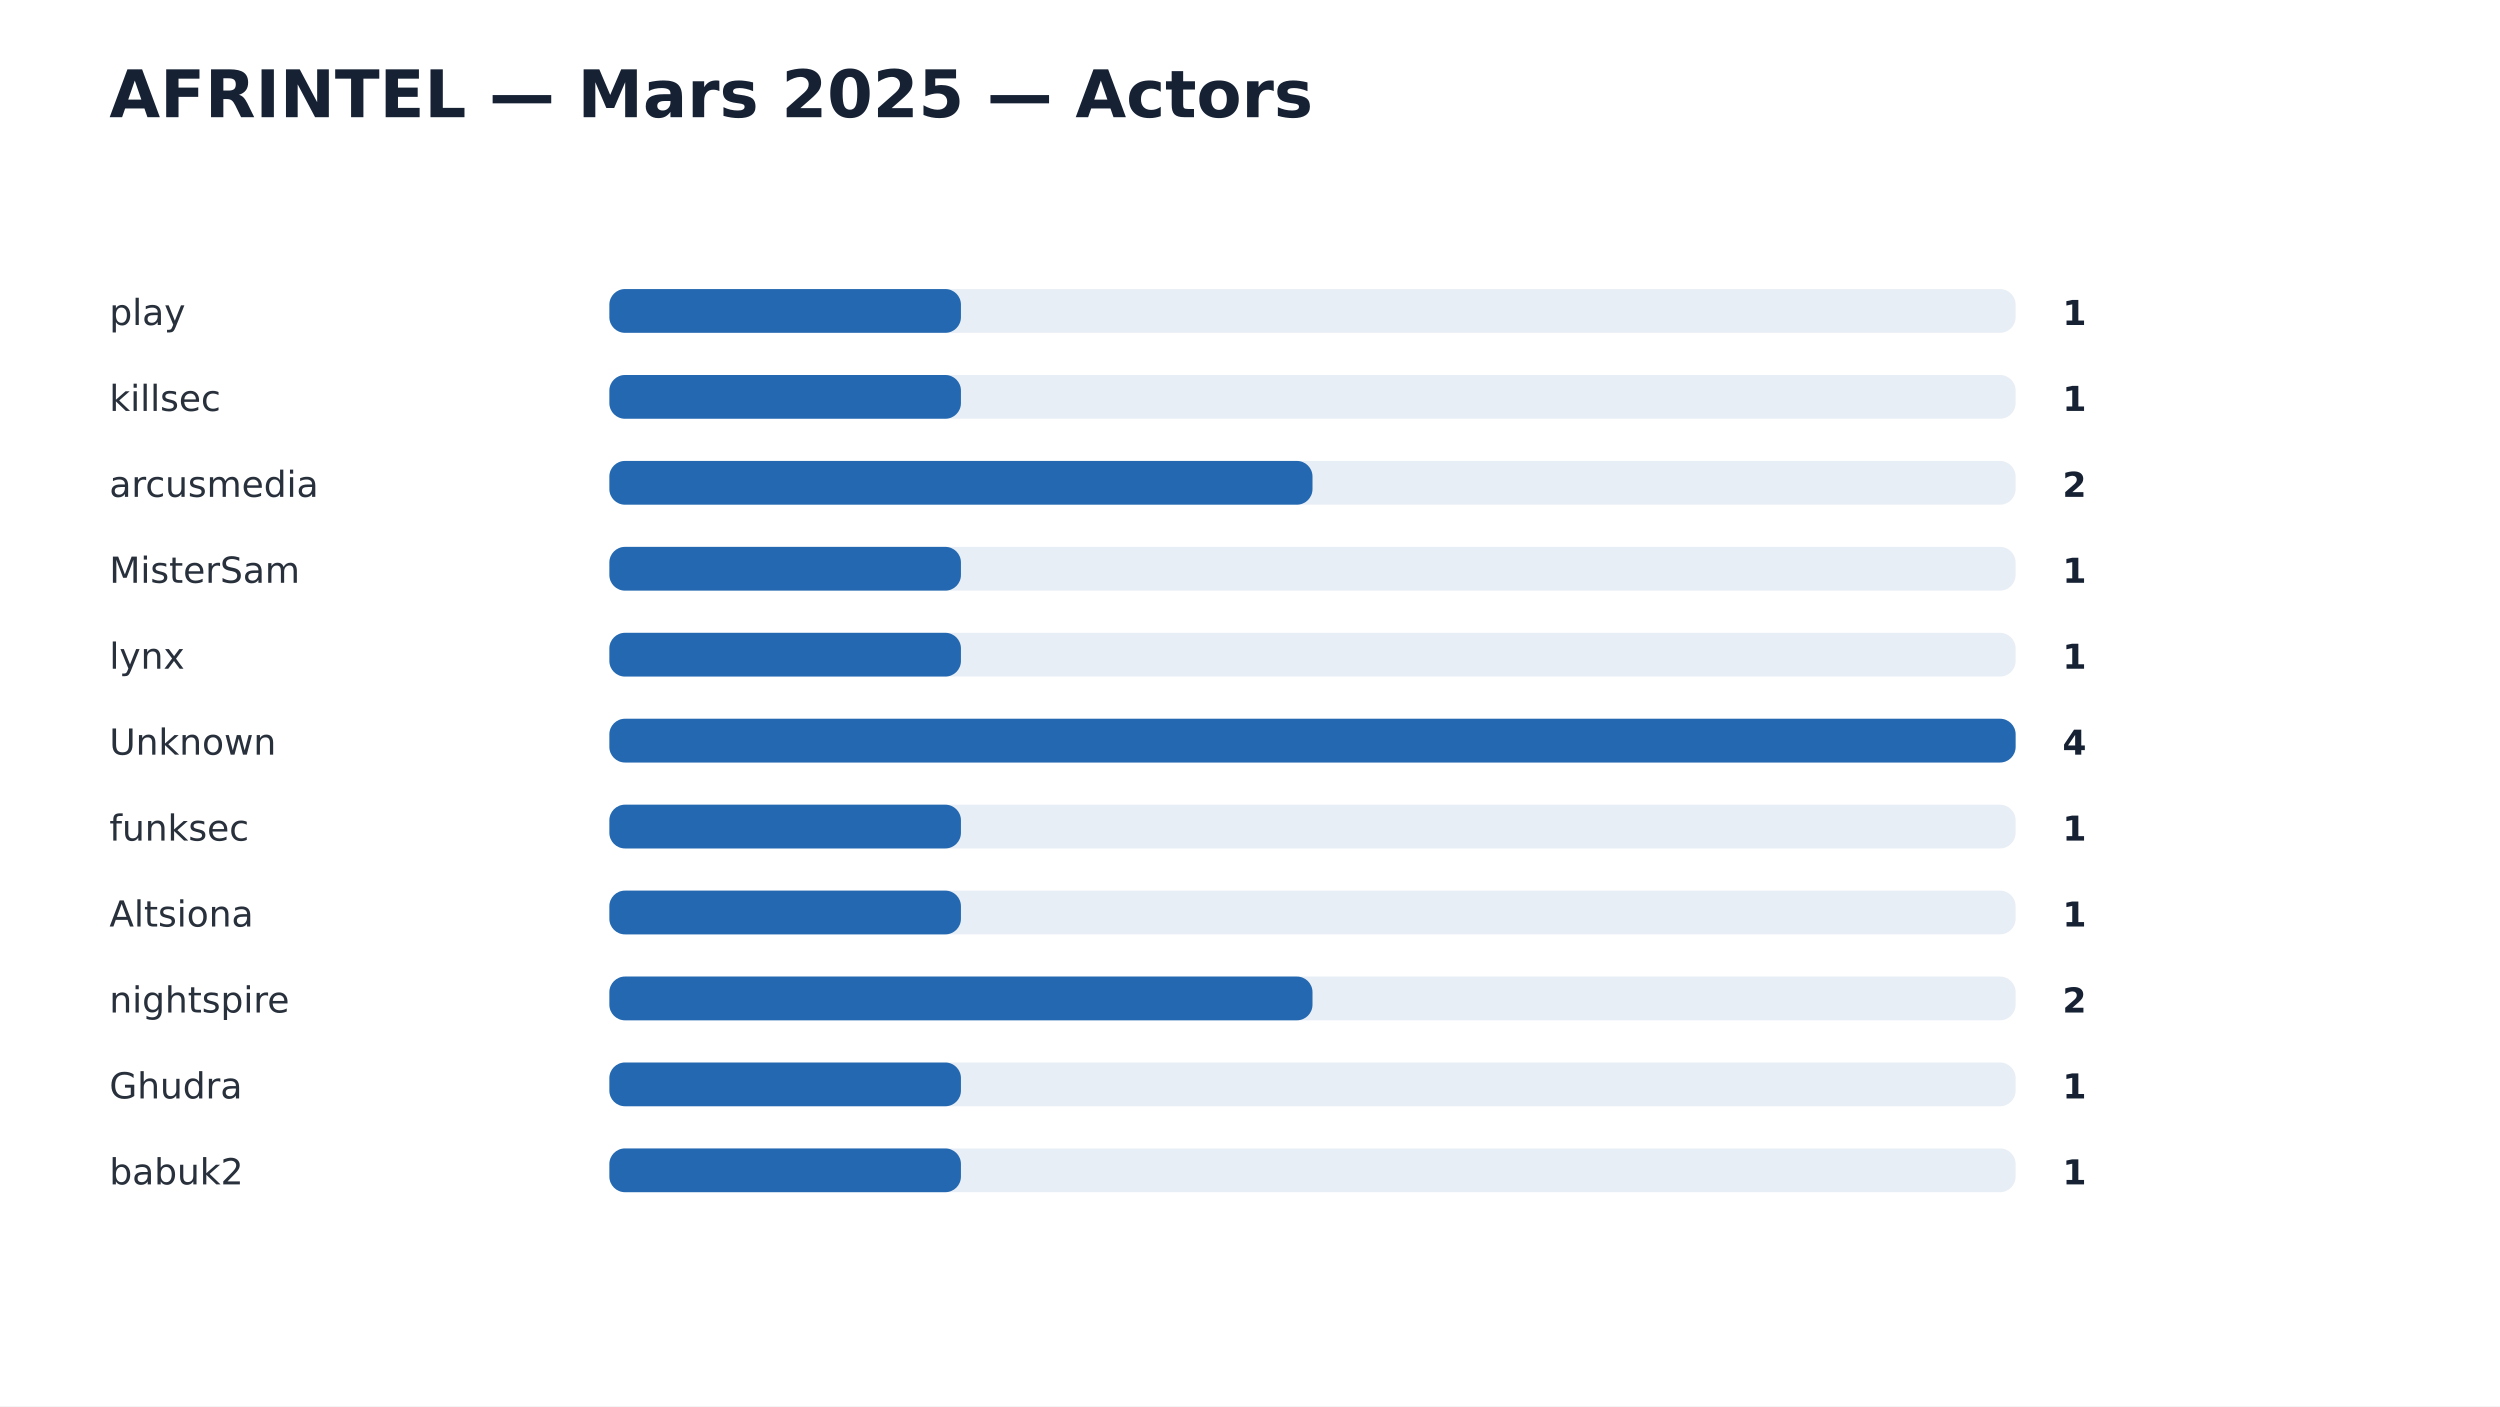
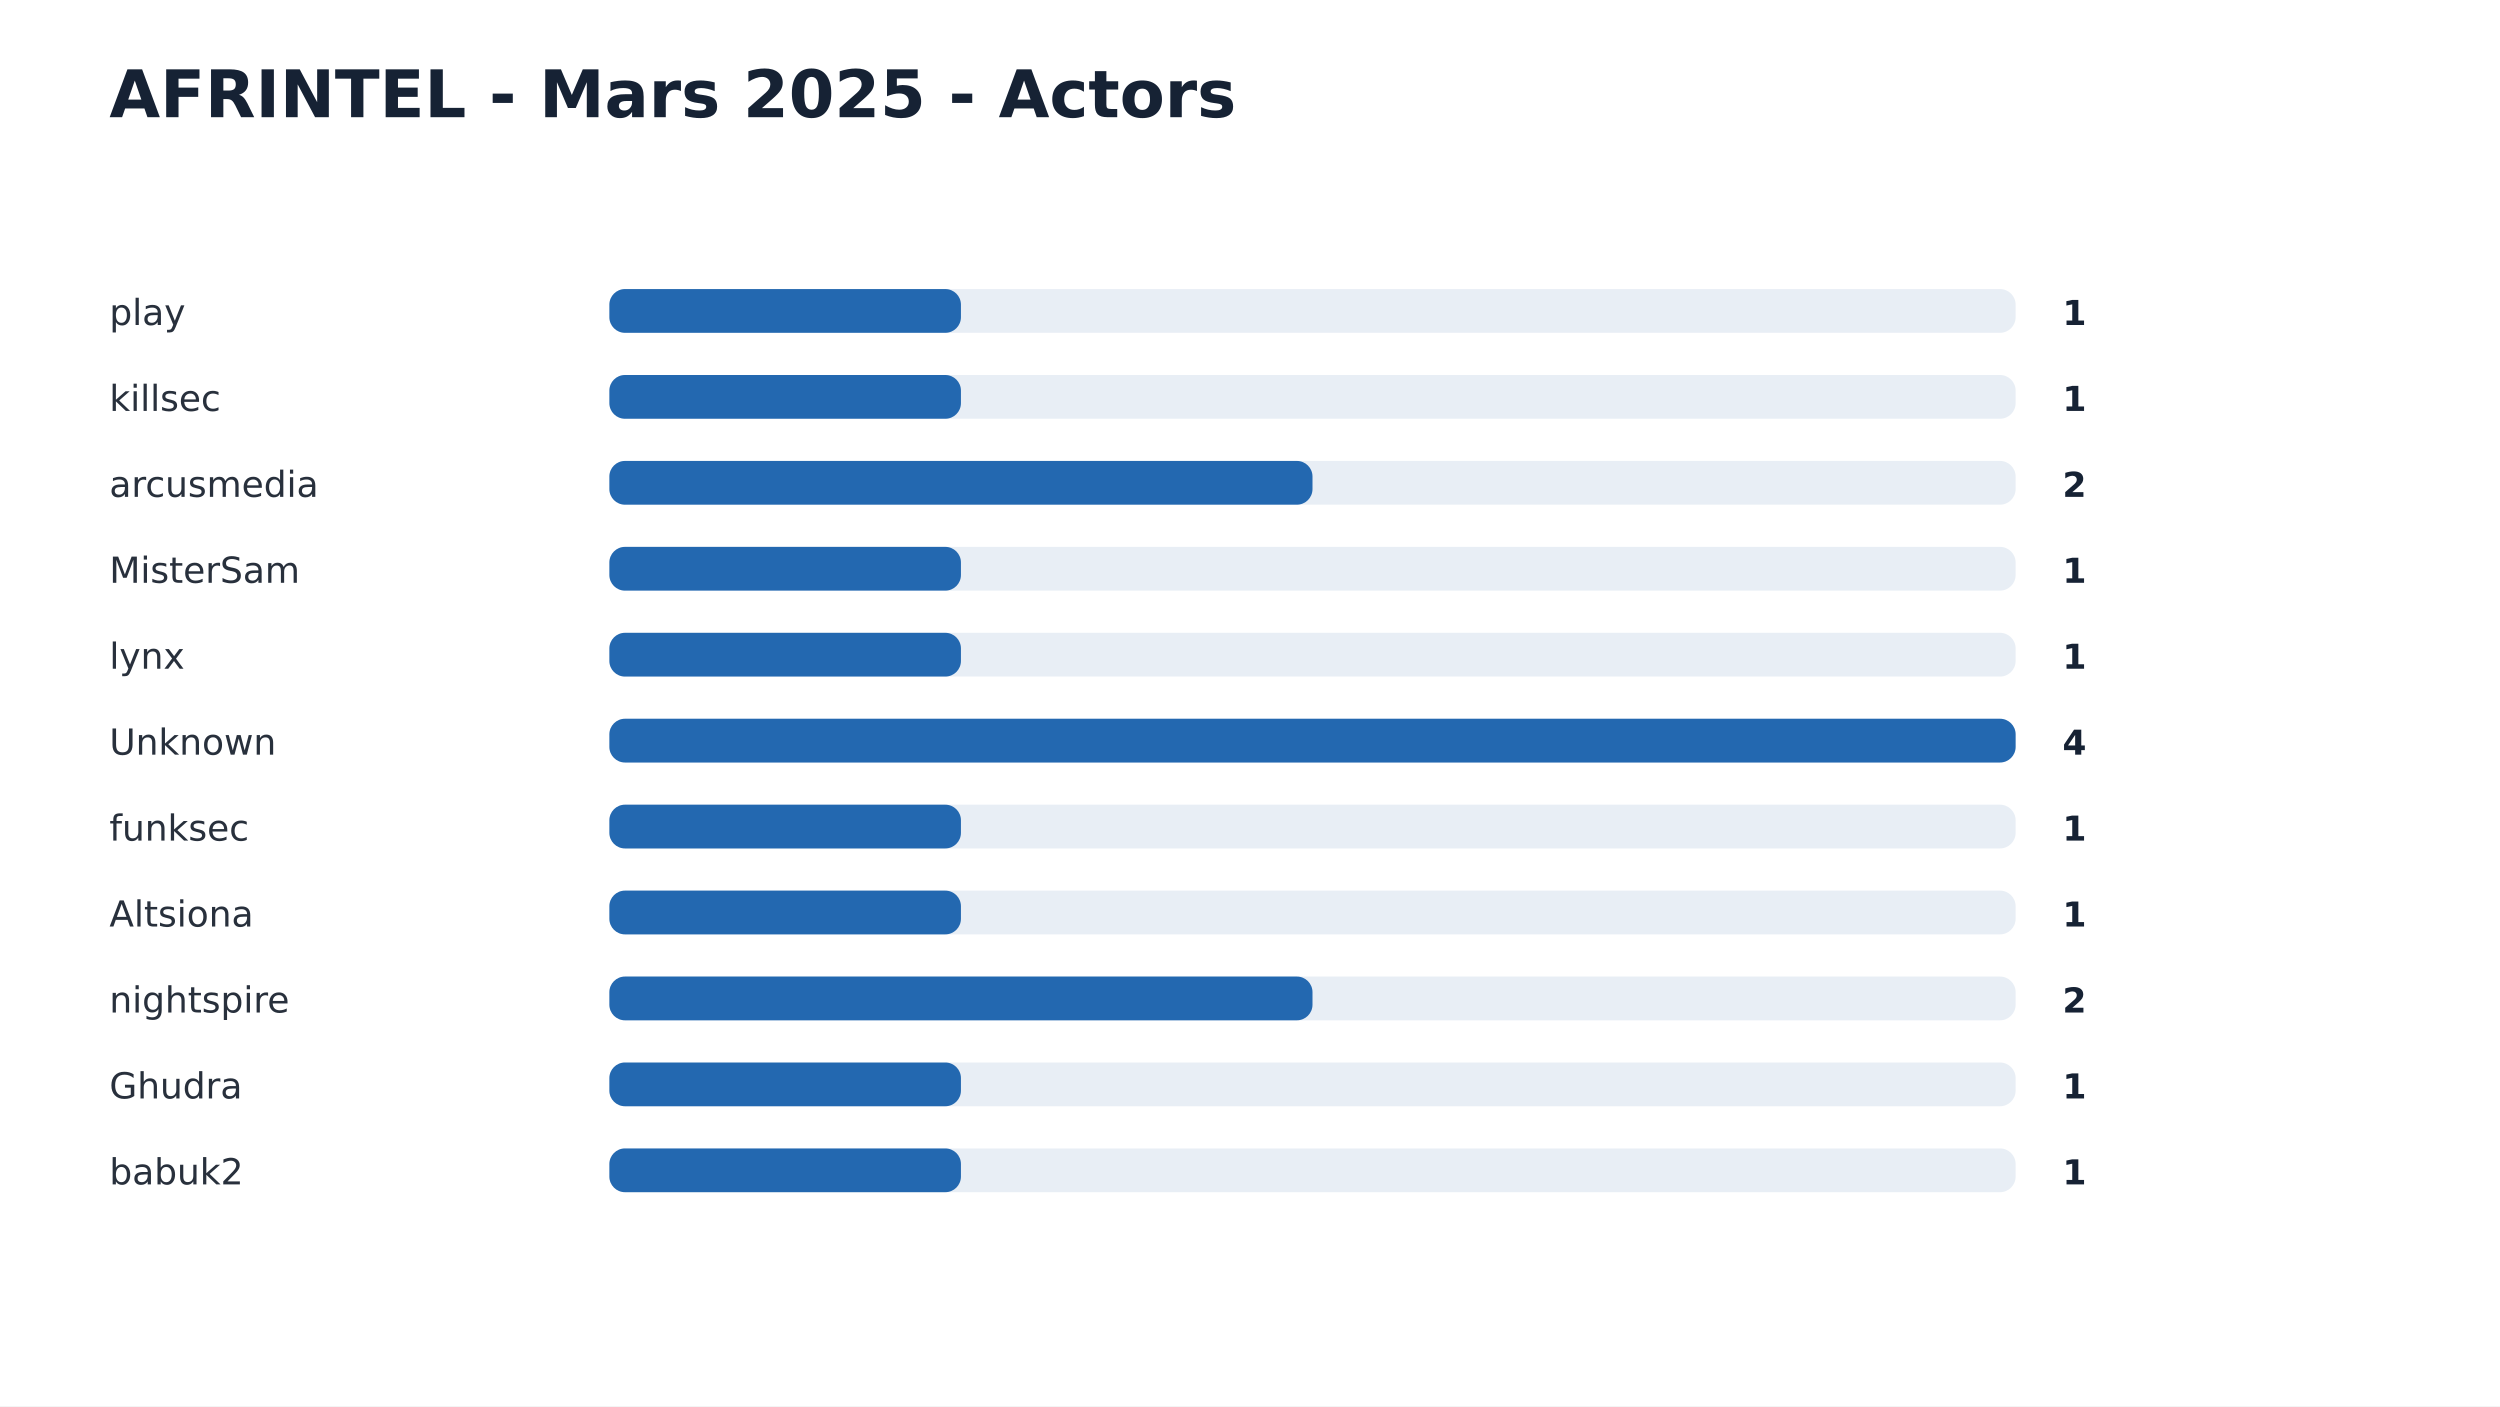
<svg xmlns="http://www.w3.org/2000/svg" width="1600" height="900" viewBox="0 0 1600 900">
  <rect width="100%" height="100%" fill="white" />
-   <text x="70" y="75" font-family="DejaVu Sans" font-size="42" font-weight="bold" fill="#162234">AFRINTEL — Mars 2025 — Actors</text>
+   <text x="70" y="75" font-family="DejaVu Sans" font-size="42" font-weight="bold" fill="#162234">AFRINTEL - Mars 2025 - Actors</text>
  <text x="70" y="208" font-family="DejaVu Sans" font-size="23" fill="#28303c">play</text>
  <rect x="390" y="185" width="900" height="28" rx="10" fill="#e8eef5" />
  <rect x="390" y="185" width="225" height="28" rx="10" fill="#2368b0" />
  <text x="1320" y="208" font-family="DejaVu Sans" font-size="22" font-weight="bold" fill="#162234">1</text>
  <text x="70" y="263" font-family="DejaVu Sans" font-size="23" fill="#28303c">killsec</text>
  <rect x="390" y="240" width="900" height="28" rx="10" fill="#e8eef5" />
  <rect x="390" y="240" width="225" height="28" rx="10" fill="#2368b0" />
  <text x="1320" y="263" font-family="DejaVu Sans" font-size="22" font-weight="bold" fill="#162234">1</text>
  <text x="70" y="318" font-family="DejaVu Sans" font-size="23" fill="#28303c">arcusmedia</text>
  <rect x="390" y="295" width="900" height="28" rx="10" fill="#e8eef5" />
  <rect x="390" y="295" width="450" height="28" rx="10" fill="#2368b0" />
  <text x="1320" y="318" font-family="DejaVu Sans" font-size="22" font-weight="bold" fill="#162234">2</text>
  <text x="70" y="373" font-family="DejaVu Sans" font-size="23" fill="#28303c">MisterSam</text>
  <rect x="390" y="350" width="900" height="28" rx="10" fill="#e8eef5" />
  <rect x="390" y="350" width="225" height="28" rx="10" fill="#2368b0" />
  <text x="1320" y="373" font-family="DejaVu Sans" font-size="22" font-weight="bold" fill="#162234">1</text>
  <text x="70" y="428" font-family="DejaVu Sans" font-size="23" fill="#28303c">lynx</text>
  <rect x="390" y="405" width="900" height="28" rx="10" fill="#e8eef5" />
  <rect x="390" y="405" width="225" height="28" rx="10" fill="#2368b0" />
  <text x="1320" y="428" font-family="DejaVu Sans" font-size="22" font-weight="bold" fill="#162234">1</text>
  <text x="70" y="483" font-family="DejaVu Sans" font-size="23" fill="#28303c">Unknown</text>
  <rect x="390" y="460" width="900" height="28" rx="10" fill="#e8eef5" />
  <rect x="390" y="460" width="900" height="28" rx="10" fill="#2368b0" />
  <text x="1320" y="483" font-family="DejaVu Sans" font-size="22" font-weight="bold" fill="#162234">4</text>
  <text x="70" y="538" font-family="DejaVu Sans" font-size="23" fill="#28303c">funksec</text>
  <rect x="390" y="515" width="900" height="28" rx="10" fill="#e8eef5" />
  <rect x="390" y="515" width="225" height="28" rx="10" fill="#2368b0" />
  <text x="1320" y="538" font-family="DejaVu Sans" font-size="22" font-weight="bold" fill="#162234">1</text>
  <text x="70" y="593" font-family="DejaVu Sans" font-size="23" fill="#28303c">Altsiona</text>
  <rect x="390" y="570" width="900" height="28" rx="10" fill="#e8eef5" />
  <rect x="390" y="570" width="225" height="28" rx="10" fill="#2368b0" />
  <text x="1320" y="593" font-family="DejaVu Sans" font-size="22" font-weight="bold" fill="#162234">1</text>
  <text x="70" y="648" font-family="DejaVu Sans" font-size="23" fill="#28303c">nightspire</text>
  <rect x="390" y="625" width="900" height="28" rx="10" fill="#e8eef5" />
  <rect x="390" y="625" width="450" height="28" rx="10" fill="#2368b0" />
  <text x="1320" y="648" font-family="DejaVu Sans" font-size="22" font-weight="bold" fill="#162234">2</text>
  <text x="70" y="703" font-family="DejaVu Sans" font-size="23" fill="#28303c">Ghudra</text>
  <rect x="390" y="680" width="900" height="28" rx="10" fill="#e8eef5" />
  <rect x="390" y="680" width="225" height="28" rx="10" fill="#2368b0" />
  <text x="1320" y="703" font-family="DejaVu Sans" font-size="22" font-weight="bold" fill="#162234">1</text>
  <text x="70" y="758" font-family="DejaVu Sans" font-size="23" fill="#28303c">babuk2</text>
  <rect x="390" y="735" width="900" height="28" rx="10" fill="#e8eef5" />
  <rect x="390" y="735" width="225" height="28" rx="10" fill="#2368b0" />
  <text x="1320" y="758" font-family="DejaVu Sans" font-size="22" font-weight="bold" fill="#162234">1</text>
</svg>
